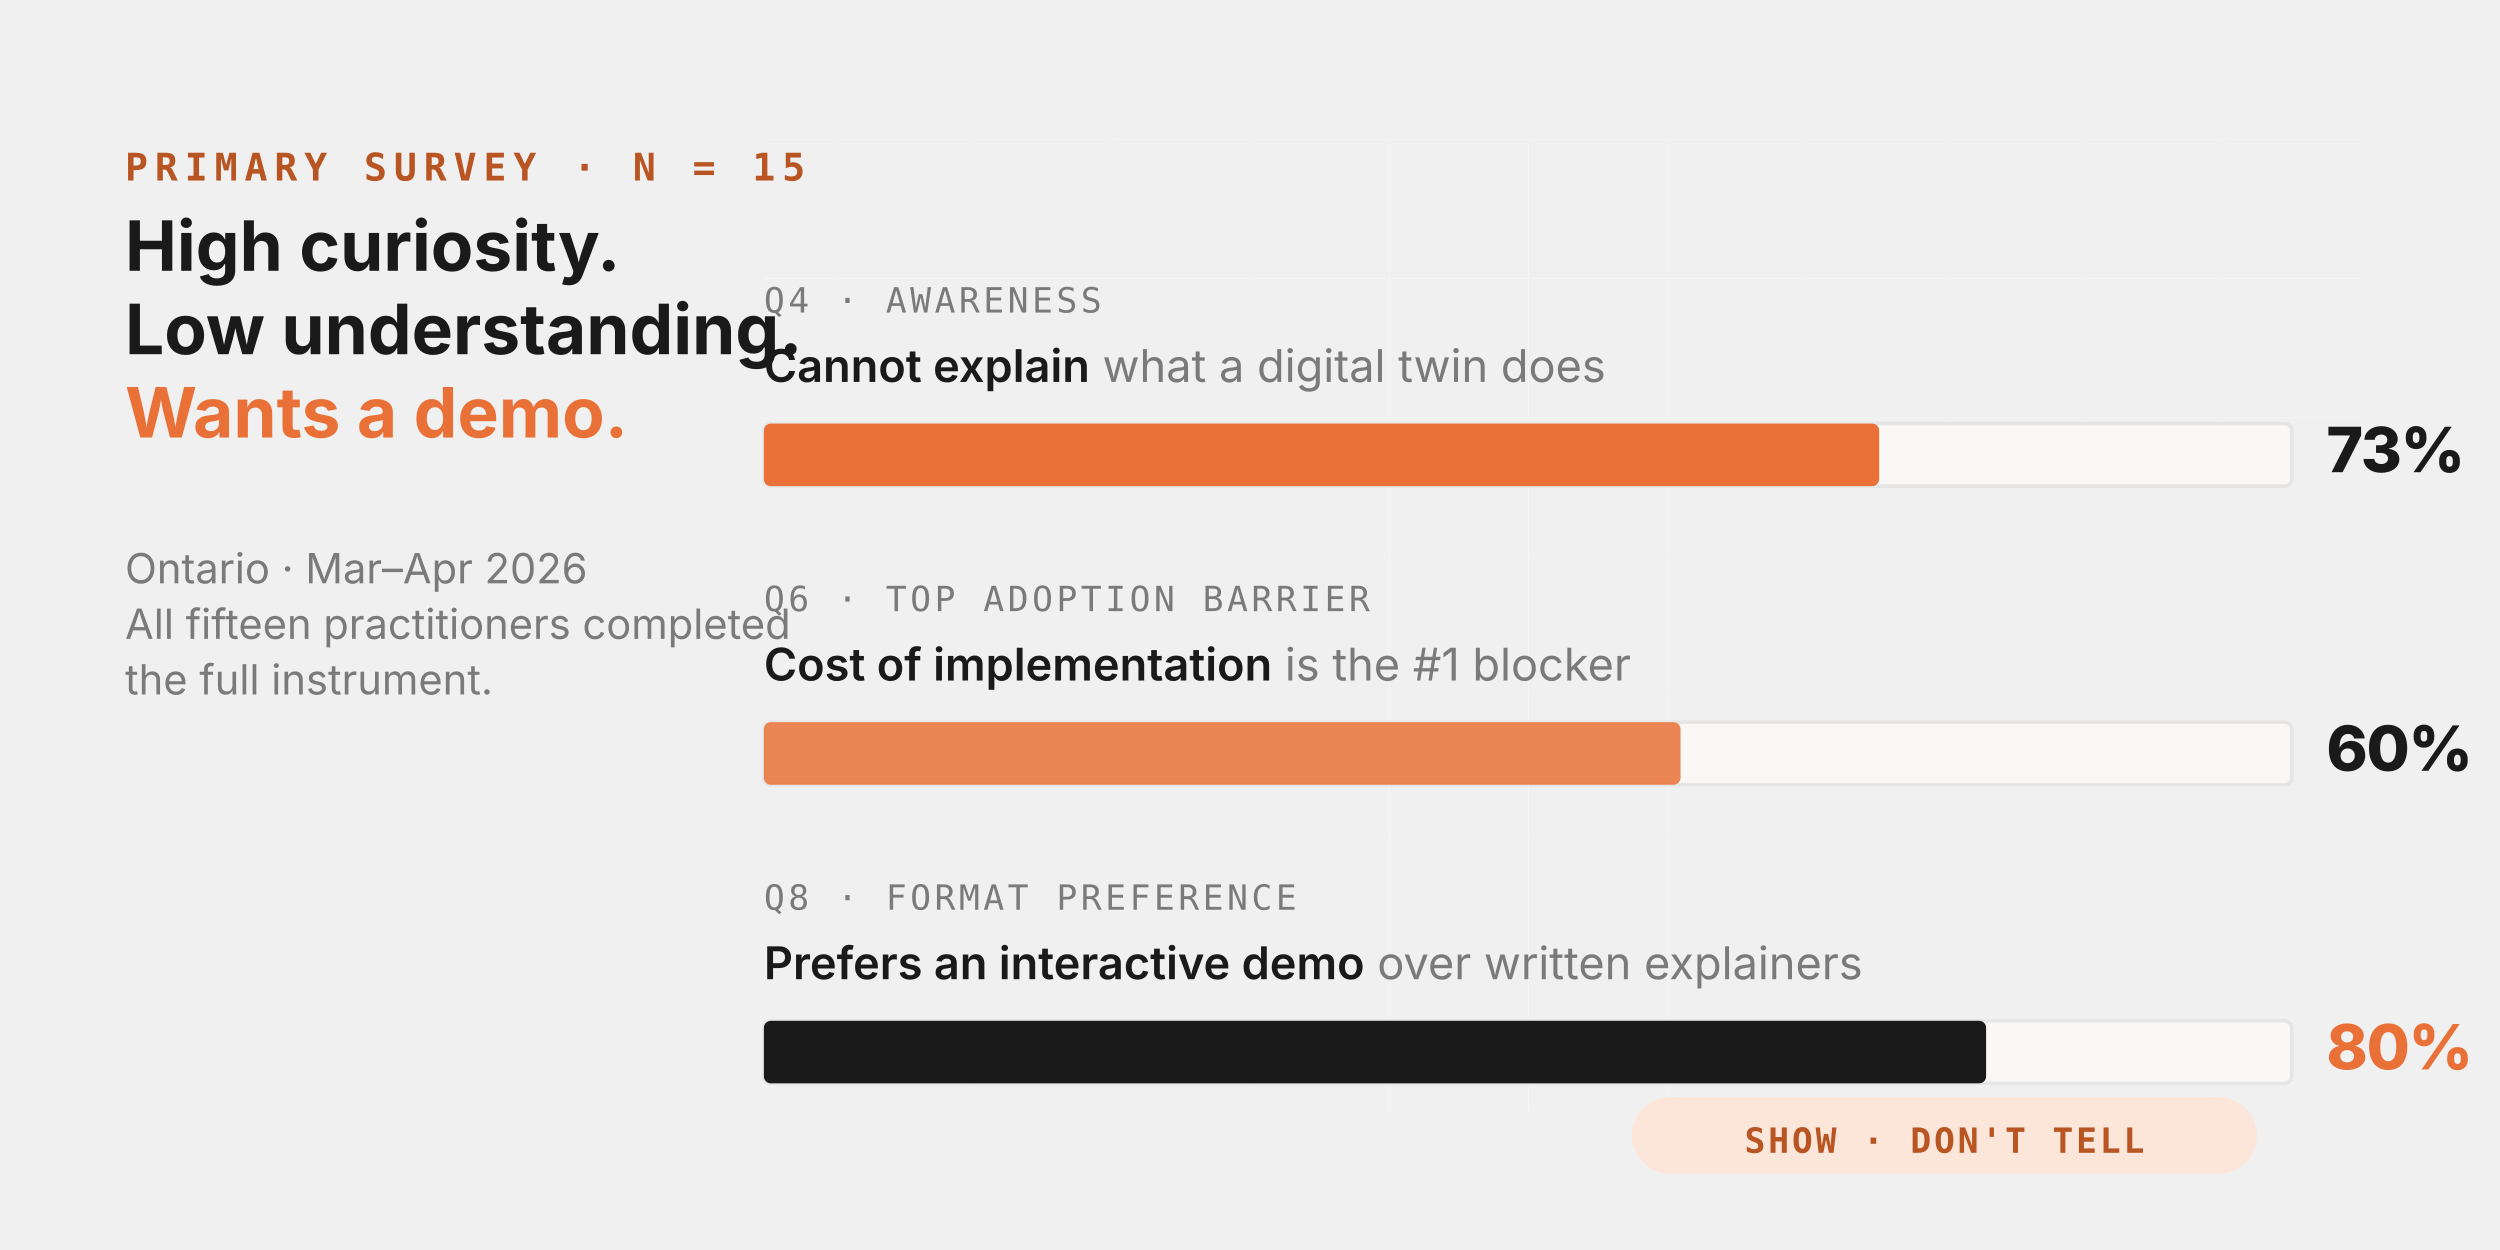
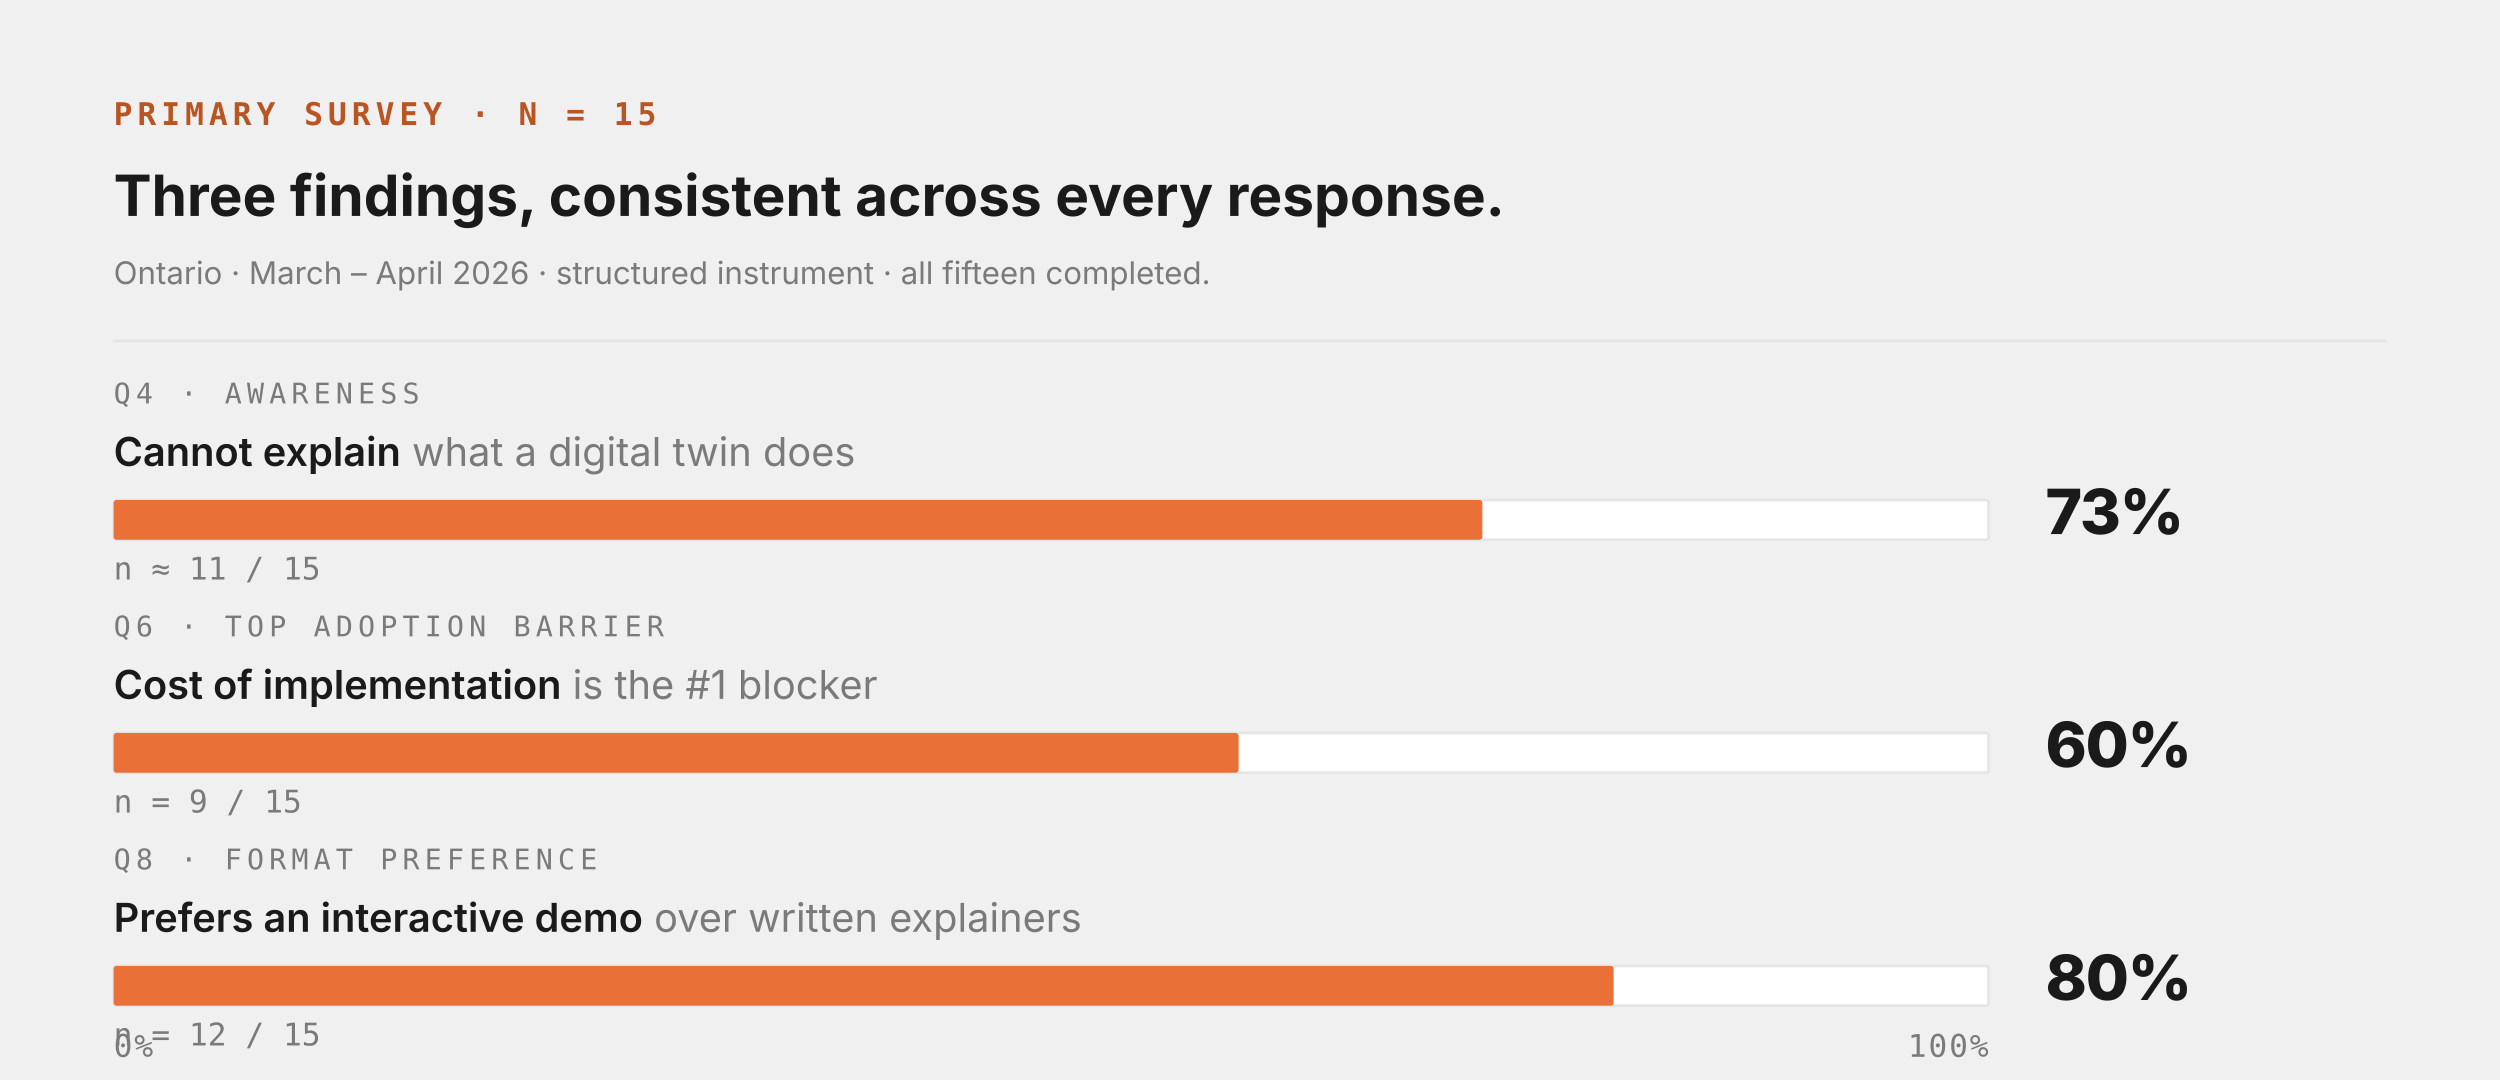
- <svg xmlns="http://www.w3.org/2000/svg" viewBox="0 0 720 360" role="img" aria-labelledby="pr-t pr-d">
+ <svg xmlns="http://www.w3.org/2000/svg" viewBox="0 0 880 380" role="img" aria-labelledby="pr-t pr-d">
  <defs>
-     <pattern id="pr-grid" patternUnits="userSpaceOnUse" width="40" height="40">
-       <path d="M 40 0 L 0 0 0 40" fill="none" stroke="#F0F0F0" stroke-width="1" />
-     </pattern>
+     <style>
+       .t-mono   { font-family: "JetBrains Mono", ui-monospace, monospace; }
+       .t-sans   { font-family: "Inter", -apple-system, system-ui, sans-serif; }
+       .t-eyebrow{ font-size: 11px; letter-spacing: 0.16em; fill: #B85522; font-weight: 600; }
+       .t-qtag   { font-size: 10px; letter-spacing: 0.18em; fill: #7A7A7A; font-weight: 500; }
+       .t-stmt   { font-size: 14px; fill: #1A1A1A; }
+       .t-stmt b { font-weight: 600; }
+       .t-stmt .dim { fill: #7A7A7A; }
+       .t-pct    { font-size: 22px; font-weight: 800; fill: #1A1A1A; letter-spacing: -0.02em; font-feature-settings: "tnum"; }
+       .t-meta   { font-size: 11px; fill: #7A7A7A; }
+       .track    { fill: #FFFFFF; stroke: #E5E5E5; stroke-width: 1; }
+       .fill     { fill: #E97137; }
+     </style>
  </defs>
-   <rect x="220" y="40" width="460" height="280" fill="url(#pr-grid)" opacity="0.6" />
-   <g transform="translate(36,52)">
-     <text x="0" y="0" font-family="JetBrains Mono, monospace" font-size="11" letter-spacing="0.18em" fill="#B85522" font-weight="600">PRIMARY SURVEY · N = 15</text>
-     <text x="0" y="26" font-family="Inter, system-ui, sans-serif" font-size="20" font-weight="700" fill="#1A1A1A">High curiosity.</text>
-     <text x="0" y="50" font-family="Inter, system-ui, sans-serif" font-size="20" font-weight="700" fill="#1A1A1A">Low understanding.</text>
-     <text x="0" y="74" font-family="Inter, system-ui, sans-serif" font-size="20" font-weight="700" fill="#E97137">Wants a demo.</text>
-     <text x="0" y="116" font-family="Inter, system-ui, sans-serif" font-size="12" fill="#7A7A7A">Ontario · Mar–Apr 2026</text>
-     <text x="0" y="132" font-family="Inter, system-ui, sans-serif" font-size="12" fill="#7A7A7A">All fifteen practitioners completed</text>
-     <text x="0" y="148" font-family="Inter, system-ui, sans-serif" font-size="12" fill="#7A7A7A">the full instrument.</text>
+   <g>
+     <text x="40" y="44" class="t-mono t-eyebrow">PRIMARY SURVEY · N = 15</text>
+     <text x="40" y="76" class="t-sans" font-size="20" font-weight="700" fill="#1A1A1A">Three findings, consistent across every response.</text>
+     <text x="40" y="100" class="t-sans t-meta">Ontario · March – April 2026 · structured instrument · all fifteen completed.</text>
  </g>
-   <g transform="translate(220,90)">
-     <text x="0" y="0" font-family="JetBrains Mono, monospace" font-size="10" letter-spacing="0.1em" fill="#7A7A7A">Q4 · AWARENESS</text>
-     <text x="0" y="20" font-family="Inter, system-ui, sans-serif" font-size="13" fill="#1A1A1A">
+   <line x1="40" y1="120" x2="840" y2="120" stroke="#E5E5E5" stroke-width="1" />
+   <g transform="translate(40,142)">
+     <text x="0" y="0" class="t-mono t-qtag">Q4 · AWARENESS</text>
+     <text x="0" y="22" class="t-sans t-stmt">
      <tspan font-weight="600">Cannot explain</tspan>
-       <tspan fill="#7A7A7A"> what a digital twin does</tspan>
+       <tspan class="dim">what a digital twin does</tspan>
    </text>
-     <rect x="0" y="32" width="440" height="18" rx="2" fill="#FAF8F5" stroke="#E5E5E5" />
-     <rect x="0" y="32" width="321.2" height="18" rx="2" fill="#E97137" />
-     <text x="450" y="46" font-family="Inter, system-ui, sans-serif" font-size="18" font-weight="800" fill="#1A1A1A" letter-spacing="-0.02em">73%</text>
+     <rect x="0" y="34" width="660" height="14" rx="1" class="track" />
+     <rect x="0" y="34" width="481.8" height="14" rx="1" class="fill" />
+     <text x="680" y="46" class="t-sans t-pct">73%</text>
+     <text x="0" y="62" class="t-mono t-meta">n ≈ 11 / 15</text>
  </g>
-   <g transform="translate(220,176)">
-     <text x="0" y="0" font-family="JetBrains Mono, monospace" font-size="10" letter-spacing="0.1em" fill="#7A7A7A">Q6 · TOP ADOPTION BARRIER</text>
-     <text x="0" y="20" font-family="Inter, system-ui, sans-serif" font-size="13" fill="#1A1A1A">
+   <g transform="translate(40,224)">
+     <text x="0" y="0" class="t-mono t-qtag">Q6 · TOP ADOPTION BARRIER</text>
+     <text x="0" y="22" class="t-sans t-stmt">
      <tspan font-weight="600">Cost of implementation</tspan>
-       <tspan fill="#7A7A7A"> is the #1 blocker</tspan>
+       <tspan class="dim">is the #1 blocker</tspan>
    </text>
-     <rect x="0" y="32" width="440" height="18" rx="2" fill="#FAF8F5" stroke="#E5E5E5" />
-     <rect x="0" y="32" width="264" height="18" rx="2" fill="#E97137" opacity="0.85" />
-     <text x="450" y="46" font-family="Inter, system-ui, sans-serif" font-size="18" font-weight="800" fill="#1A1A1A" letter-spacing="-0.02em">60%</text>
+     <rect x="0" y="34" width="660" height="14" rx="1" class="track" />
+     <rect x="0" y="34" width="396" height="14" rx="1" class="fill" />
+     <text x="680" y="46" class="t-sans t-pct">60%</text>
+     <text x="0" y="62" class="t-mono t-meta">n = 9 / 15</text>
  </g>
-   <g transform="translate(220,262)">
-     <text x="0" y="0" font-family="JetBrains Mono, monospace" font-size="10" letter-spacing="0.1em" fill="#7A7A7A">Q8 · FORMAT PREFERENCE</text>
-     <text x="0" y="20" font-family="Inter, system-ui, sans-serif" font-size="13" fill="#1A1A1A">
+   <g transform="translate(40,306)">
+     <text x="0" y="0" class="t-mono t-qtag">Q8 · FORMAT PREFERENCE</text>
+     <text x="0" y="22" class="t-sans t-stmt">
      <tspan font-weight="600">Prefers an interactive demo</tspan>
-       <tspan fill="#7A7A7A"> over written explainers</tspan>
+       <tspan class="dim">over written explainers</tspan>
    </text>
-     <rect x="0" y="32" width="440" height="18" rx="2" fill="#FAF8F5" stroke="#E5E5E5" />
-     <rect x="0" y="32" width="352" height="18" rx="2" fill="#1A1A1A" />
-     <text x="450" y="46" font-family="Inter, system-ui, sans-serif" font-size="18" font-weight="800" fill="#E97137" letter-spacing="-0.02em">80%</text>
+     <rect x="0" y="34" width="660" height="14" rx="1" class="track" />
+     <rect x="0" y="34" width="528" height="14" rx="1" class="fill" />
+     <text x="680" y="46" class="t-sans t-pct">80%</text>
+     <text x="0" y="62" class="t-mono t-meta">n = 12 / 15</text>
  </g>
-   <g transform="translate(560,330)">
-     <rect x="-90" y="-14" width="180" height="22" rx="11" fill="#FCE6D9" />
-     <text x="0" y="2" text-anchor="middle" font-family="JetBrains Mono, monospace" font-size="10" fill="#B85522" font-weight="600" letter-spacing="0.08em">SHOW · DON'T TELL</text>
+   <line x1="40" y1="0" x2="40" y2="0" stroke="none" />
+   <g transform="translate(40,372)">
+     <text x="0" y="0" class="t-mono t-meta" letter-spacing="0.06em" fill="#7A7A7A">0%</text>
+     <text x="660" y="0" class="t-mono t-meta" letter-spacing="0.06em" fill="#7A7A7A" text-anchor="end">100%</text>
  </g>
</svg>
